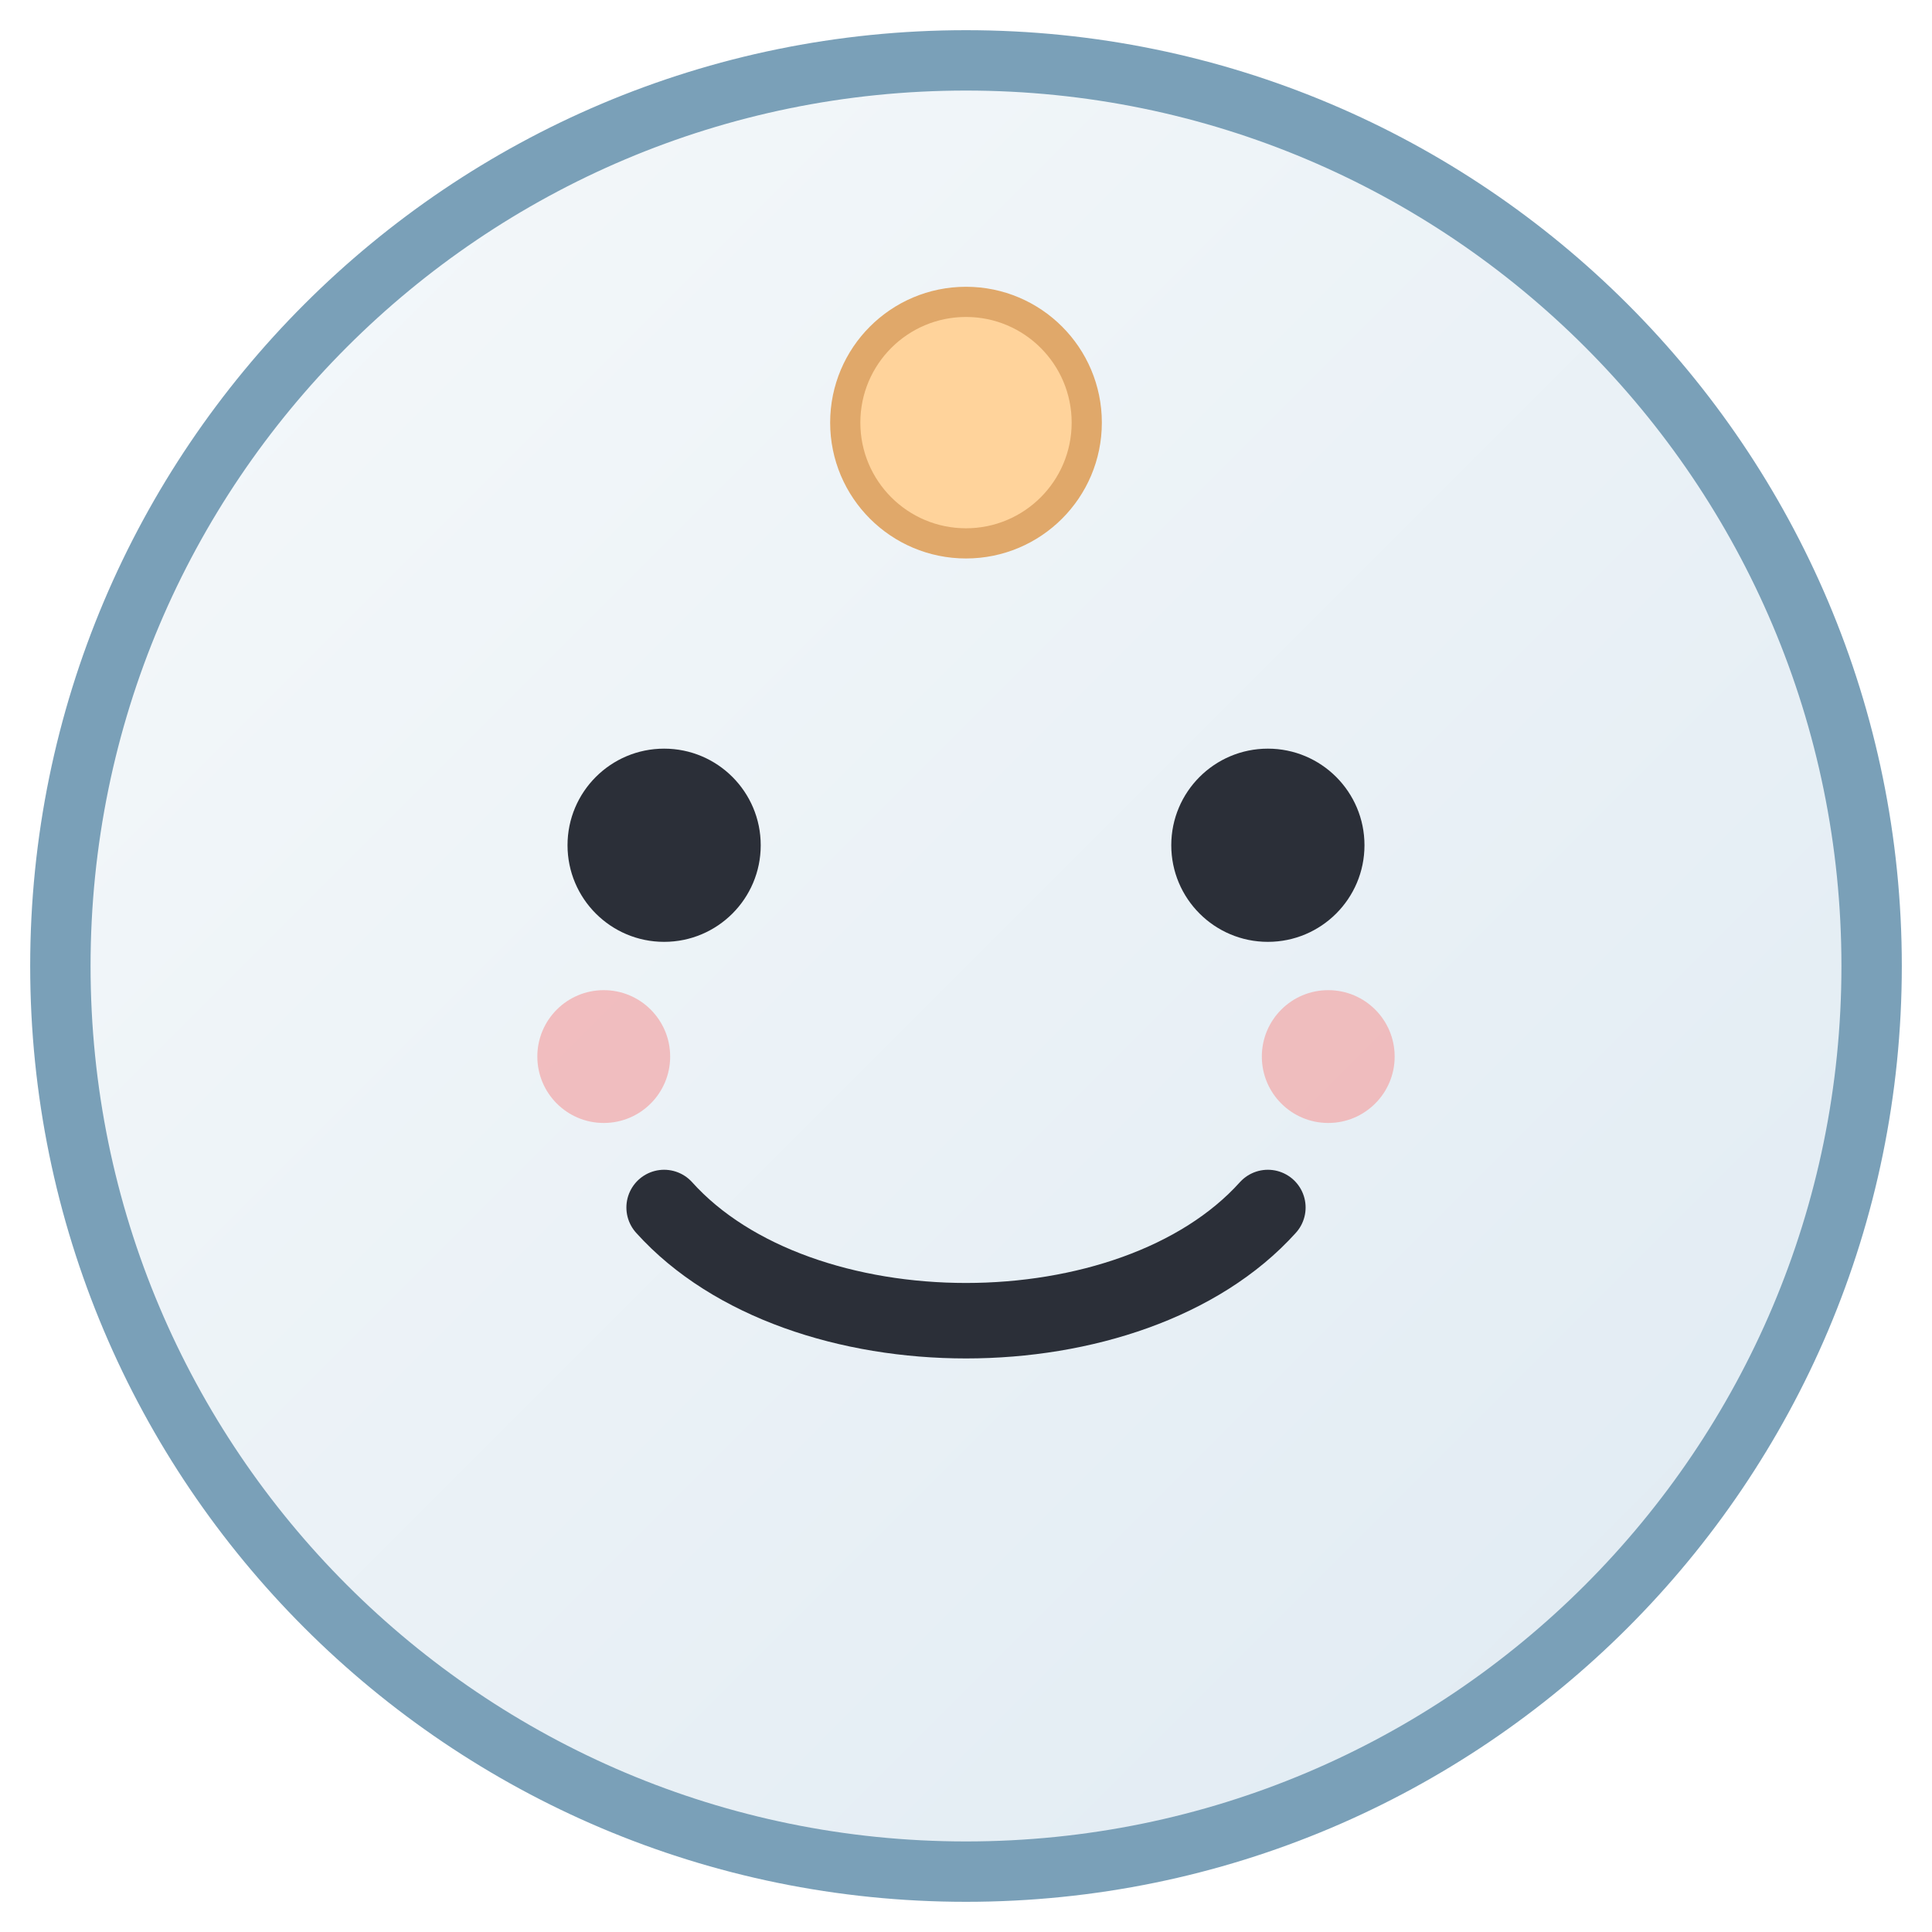
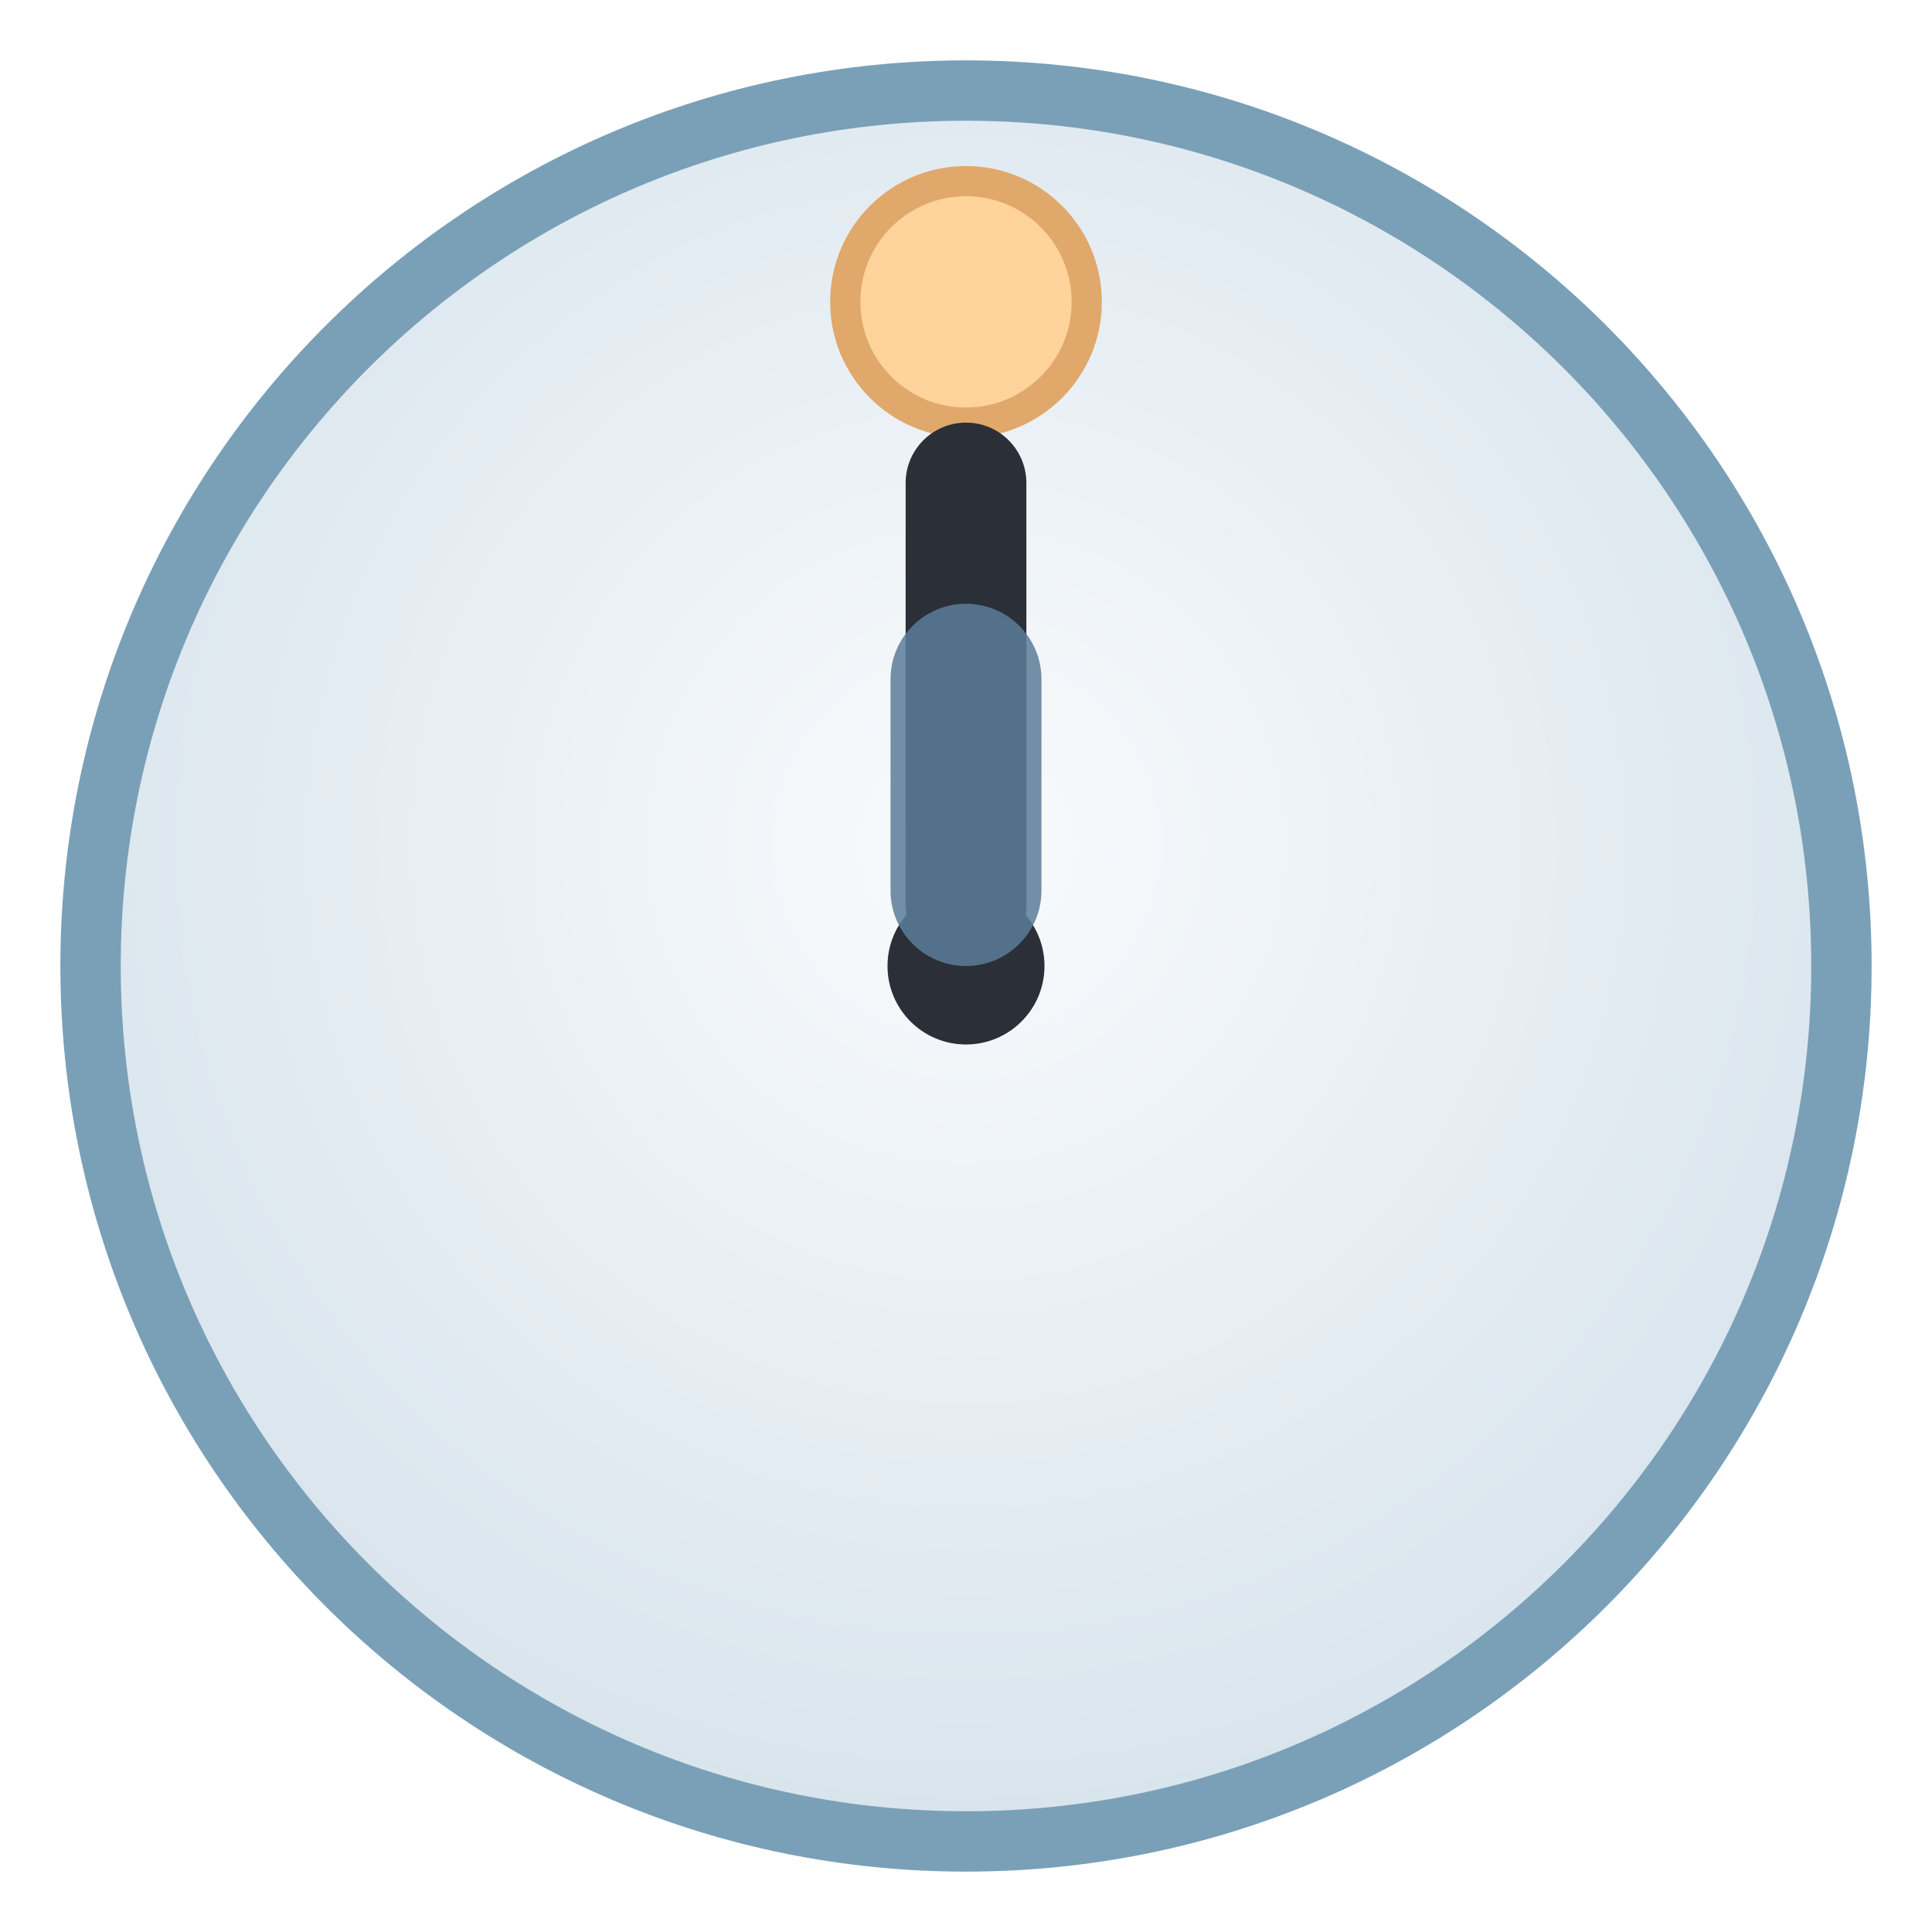
- <svg xmlns="http://www.w3.org/2000/svg" viewBox="0 0 64 64" role="img" aria-label="Cute clock face">
+ <svg xmlns="http://www.w3.org/2000/svg" viewBox="0 0 64 64" role="img" aria-label="Animated clock">
  <defs>
-     <linearGradient id="bg" x1="0" y1="0" x2="1" y2="1">
-       <stop offset="0" stop-color="#f6f9fb" />
-       <stop offset="1" stop-color="#dfeaf2" />
-     </linearGradient>
+     <radialGradient id="face" cx="32" cy="28" r="34" gradientUnits="userSpaceOnUse">
+       <stop offset="0" stop-color="#f9fbfd" />
+       <stop offset="1" stop-color="#d7e3ec" />
+     </radialGradient>
  </defs>
-   <circle cx="32" cy="32" r="30" fill="url(#bg)" stroke="#7aa0b8" stroke-width="2" />
-   <circle cx="32" cy="14" r="4" fill="#ffd39b" stroke="#e0a86a" stroke-width="1" />
-   <circle cx="22" cy="28" r="3.2" fill="#2b2f38" />
-   <circle cx="42" cy="28" r="3.2" fill="#2b2f38" />
-   <path d="M22 40c4.5 5 15.5 5 20 0" stroke="#2b2f38" stroke-width="2.5" stroke-linecap="round" fill="none" />
-   <circle cx="20" cy="35" r="2.2" fill="#f2a7a7" opacity="0.7" />
-   <circle cx="44" cy="35" r="2.2" fill="#f2a7a7" opacity="0.7" />
+   <circle cx="32" cy="32" r="29" fill="url(#face)" stroke="#7aa0b8" stroke-width="2" />
+   <circle cx="32" cy="32" r="2.6" fill="#2b2f38" />
+   <circle cx="32" cy="10" r="4" fill="#ffd39b" stroke="#e0a86a" stroke-width="1" />
+   <g transform="translate(32 32)">
+     <rect x="-2" y="-18" width="4" height="18" rx="2" fill="#2b2f38">
+       <animateTransform attributeName="transform" type="rotate" from="0" to="360" dur="60s" repeatCount="indefinite" />
+     </rect>
+     <rect x="-2.5" y="-12" width="5" height="12" rx="2.5" fill="#5b7c99" opacity="0.85">
+       <animateTransform attributeName="transform" type="rotate" from="0" to="360" dur="720s" repeatCount="indefinite" />
+     </rect>
+   </g>
</svg>
